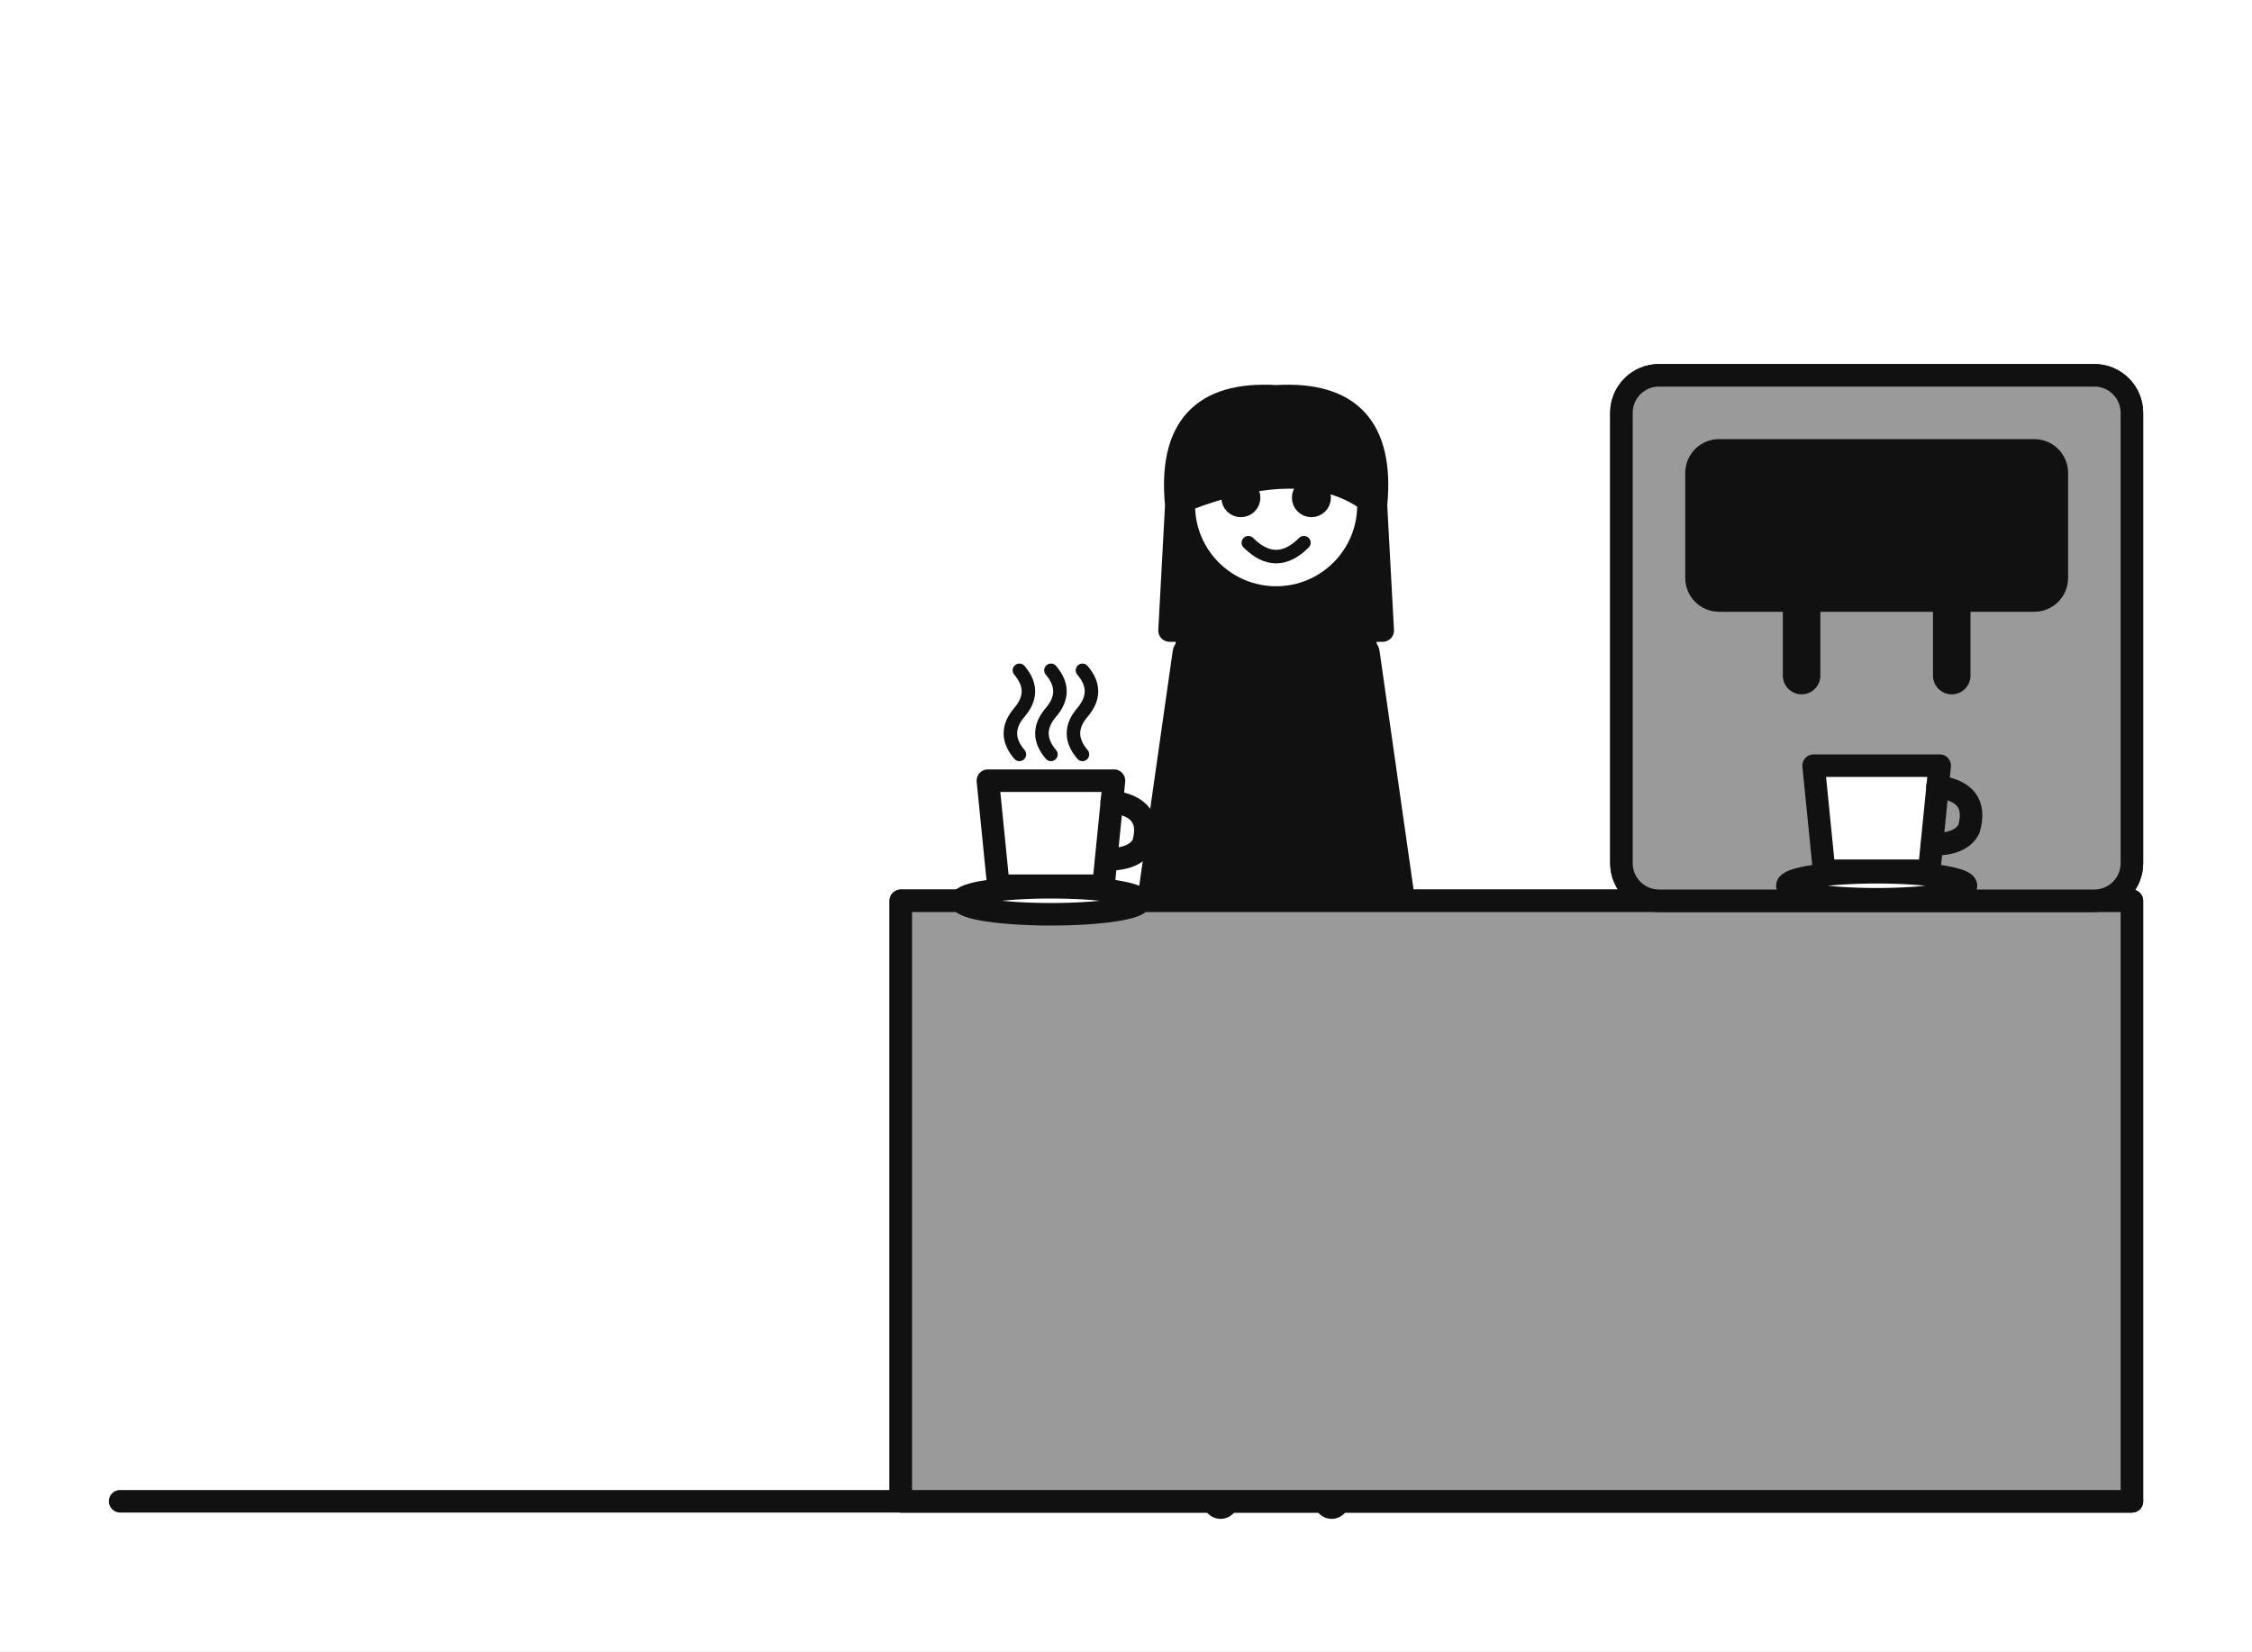
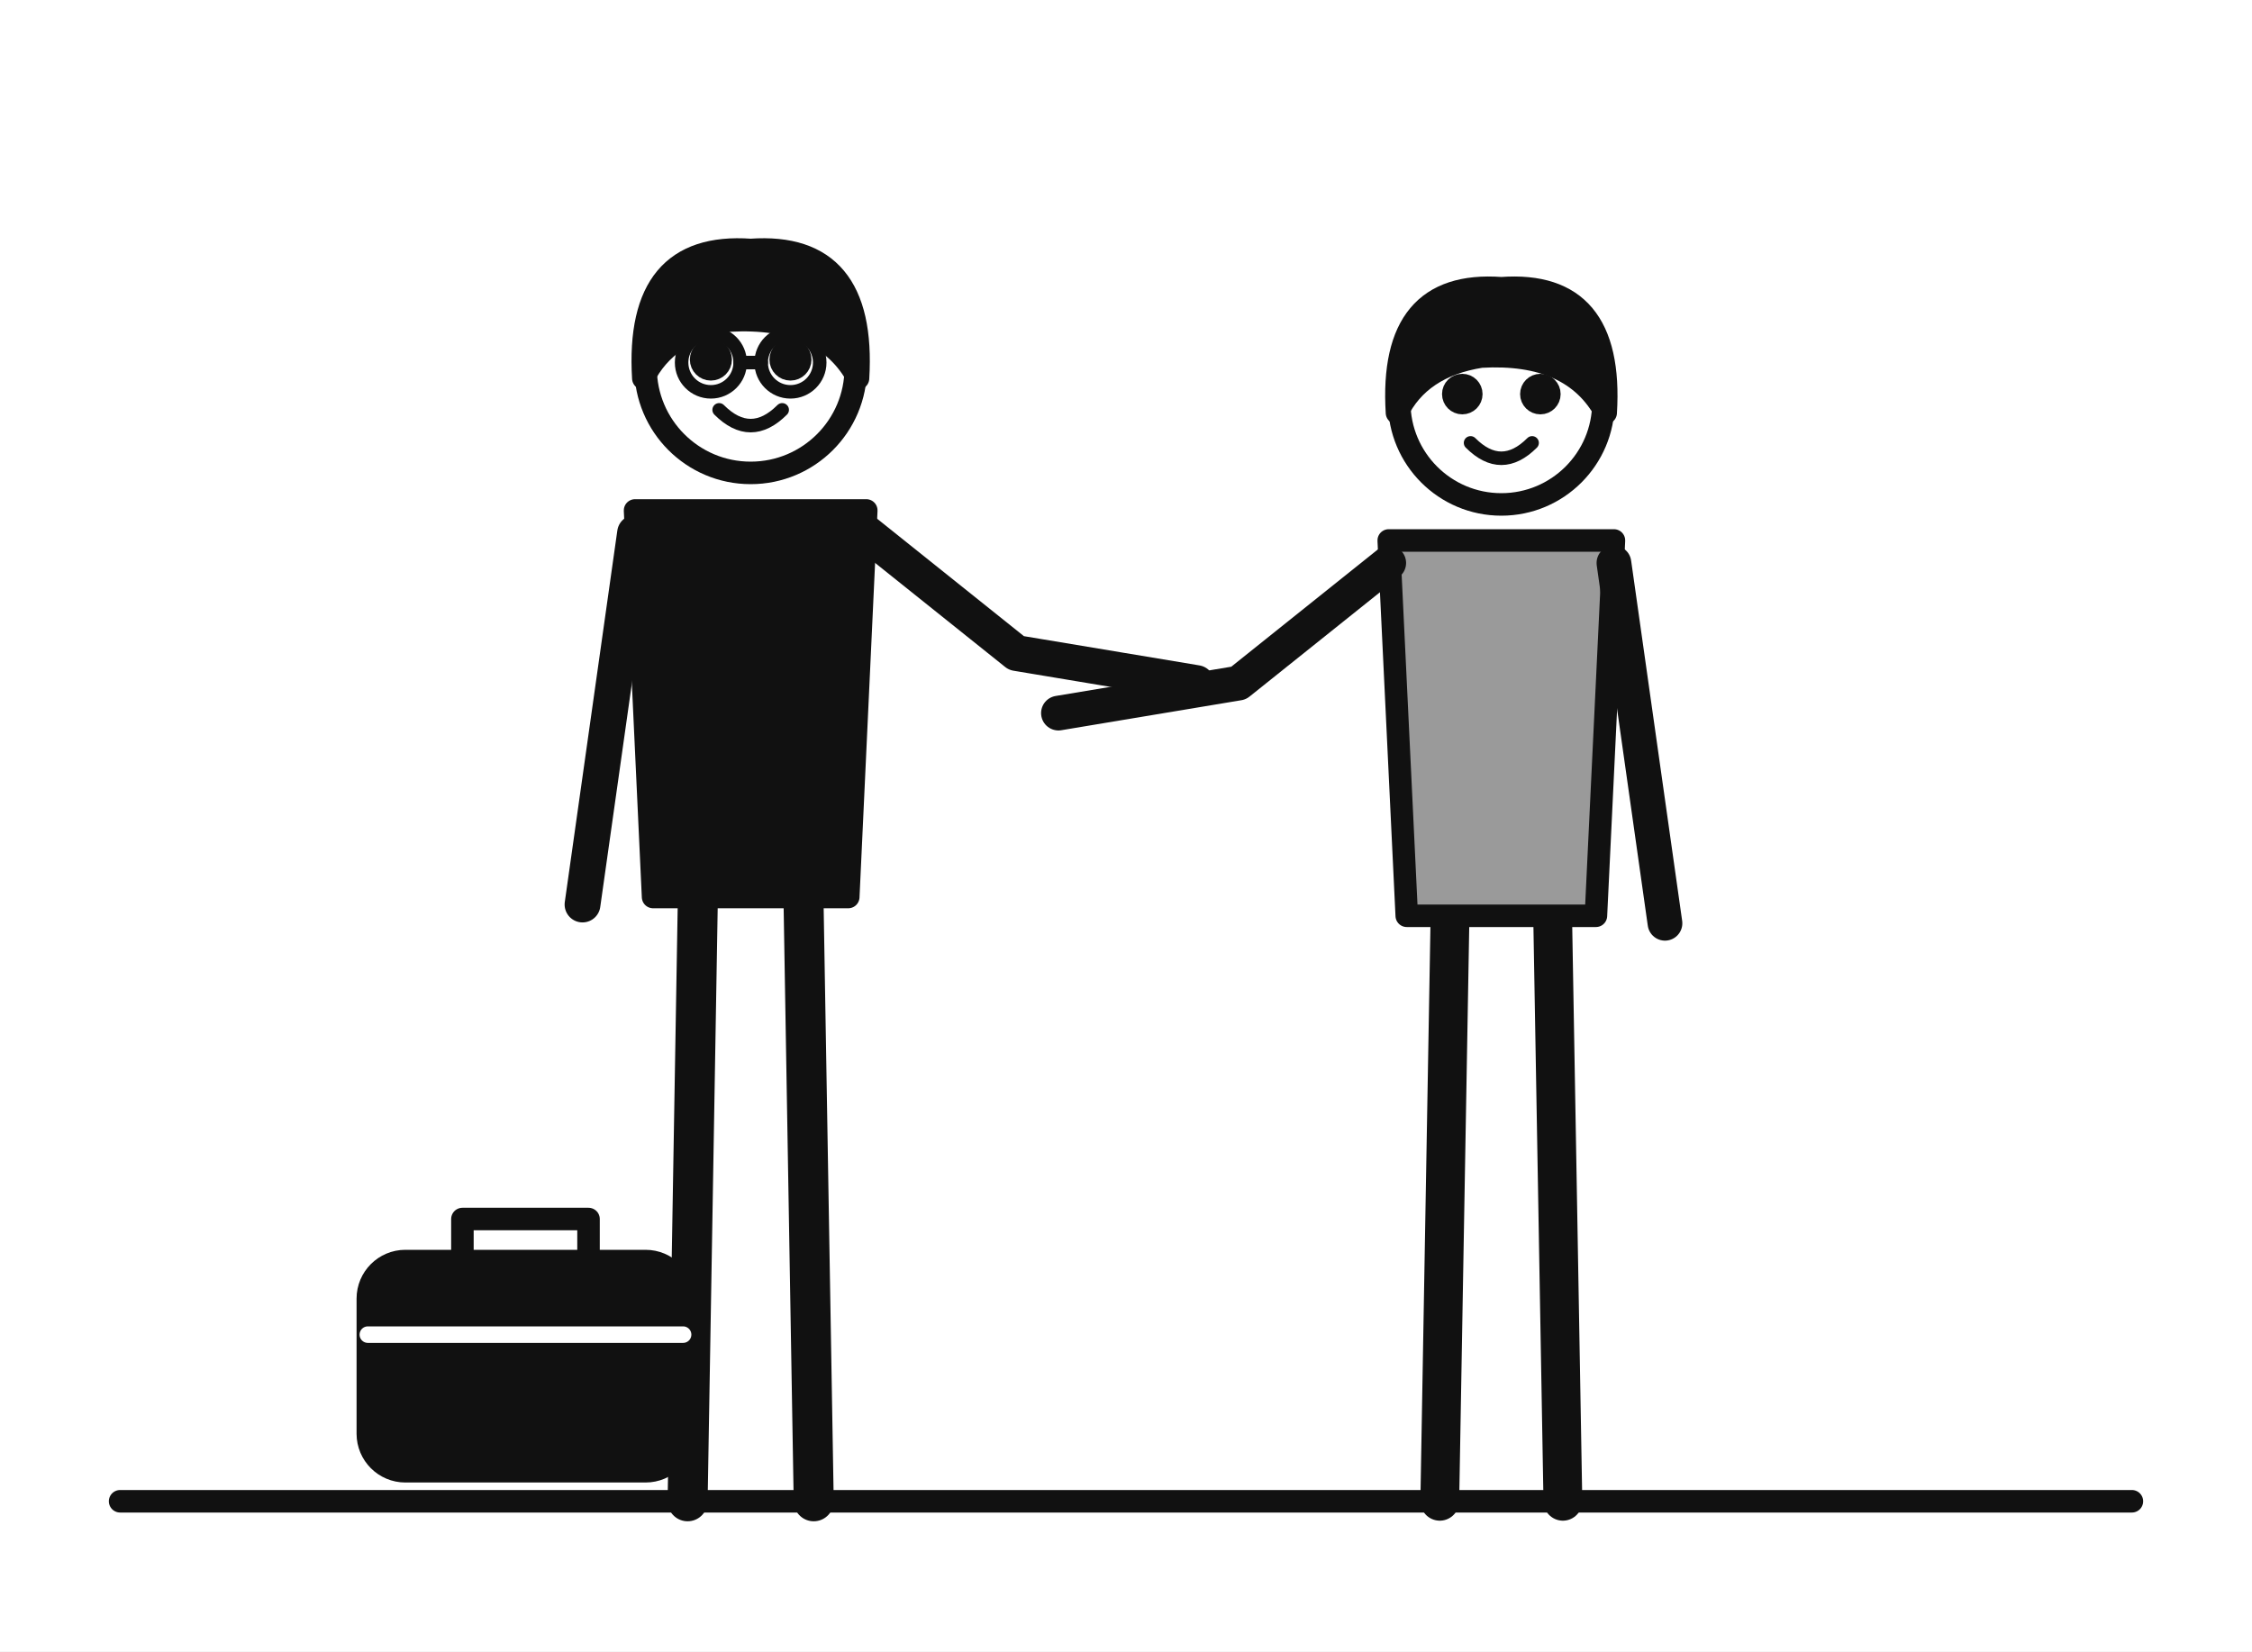
<svg xmlns="http://www.w3.org/2000/svg" viewBox="0 0 300 220">
  <style>.g{fill:none;stroke:#111;stroke-width:3;stroke-linecap:round;stroke-linejoin:round}.p{fill:#fff;stroke:#111;stroke-width:3;stroke-linejoin:round;stroke-linecap:round}.h{fill:#111;stroke:#111;stroke-width:3;stroke-linejoin:round;stroke-linecap:round}.a{fill:#9a9a9a;stroke:#111;stroke-width:3;stroke-linejoin:round;stroke-linecap:round}.t{fill:none;stroke:#111;stroke-width:1.8;stroke-linecap:round;stroke-linejoin:round}.w{fill:none;stroke:#fff;stroke-width:2.2;stroke-linecap:round}.m{fill:#d8342c;stroke:#111;stroke-width:3;stroke-linejoin:round}.hijau{fill:#3a9d4a;stroke:#111;stroke-width:3;stroke-linejoin:round}.biru{fill:#2f6fd6;stroke:#111;stroke-width:3;stroke-linejoin:round}.kuning{fill:#f2c230;stroke:#111;stroke-width:3;stroke-linejoin:round}.birutua{fill:#1c3470;stroke:#111;stroke-width:3;stroke-linejoin:round}.n{fill:#fff;stroke:none}text{font-family:'DFKai-SB','BiauKai','Kaiti TC','Noto Serif TC',serif;fill:#111}.d{font-family:'Segoe UI',Roboto,Arial,sans-serif;font-weight:700}</style>
  <rect width="300" height="220" fill="#fff" />
  <polyline class="g" points="16,200 284,200" />
-   <rect class="a" x="120" y="120" width="164" height="80" rx="0" />
-   <rect class="a" x="216" y="50" width="68" height="70" rx="5" />
-   <rect class="h" x="226" y="60" width="48" height="20" rx="3" />
-   <polyline class="g" points="240,80 240,90" style="stroke-width:5" />
-   <polyline class="g" points="260,80 260,90" style="stroke-width:5" />
-   <path class="p" d="M241.6 102 L258.4 102 L257 116 L243 116 Z" />
-   <path class="g" d="M258.1 104.8 q5.6 0.7 4.2 5.6 q-1 2.1 -4.9 2.1" />
-   <ellipse class="p" cx="250" cy="118" rx="11.9" ry="1.8" />
-   <polyline class="g" points="163.8,127.5 162.6,200" style="stroke-width:4.684" />
-   <polyline class="g" points="176.2,127.5 177.4,200" style="stroke-width:4.684" />
-   <polygon class="h" points="158.3,84 181.7,84 188.3,144.9 151.7,144.9" />
-   <polyline class="g" points="158.3,87 152.1,130.5" style="stroke-width:4.191" />
-   <polyline class="g" points="181.7,87 187.9,130.5" style="stroke-width:4.191" />
-   <path class="h" d="M156.7 67.3 Q155.2 51.9 170 52.8 Q184.8 51.9 183.3 67.3 L184.2 84 L155.8 84 Z" />
-   <circle class="p" cx="170" cy="67.3" r="12.3" />
-   <path class="h" d="M157.7 66.7 Q158.9 53.8 170 54.4 Q181.1 53.8 182.3 66.7 Q173.7 60.5 157.7 66.7 Z" />
-   <circle class="h" cx="165.3" cy="66.3" r="1.1" />
-   <circle class="h" cx="174.7" cy="66.3" r="1.1" />
-   <path class="t" d="M166.3 72.3 Q170 76 173.7 72.3" />
-   <rect class="a" x="120" y="120" width="164" height="80" rx="0" />
-   <rect class="a" x="216" y="50" width="68" height="70" rx="5" />
-   <rect class="h" x="226" y="60" width="48" height="20" rx="3" />
-   <polyline class="g" points="240,80 240,90" style="stroke-width:5" />
-   <polyline class="g" points="260,80 260,90" style="stroke-width:5" />
-   <path class="p" d="M241.6 102 L258.4 102 L257 116 L243 116 Z" />
-   <path class="g" d="M258.1 104.8 q5.6 0.7 4.2 5.6 q-1 2.1 -4.9 2.1" />
-   <ellipse class="p" cx="250" cy="118" rx="11.9" ry="1.8" />
-   <path class="p" d="M131.6 104 L148.4 104 L147 118 L133 118 Z" />
-   <path class="g" d="M148.1 106.8 q5.6 0.7 4.2 5.6 q-1 2.1 -4.9 2.1" />
-   <ellipse class="p" cx="140" cy="120" rx="11.9" ry="1.8" />
-   <path class="t" d="M135.8 100.5 q-2.4 -2.8 0 -5.6 q2.4 -2.8 0 -5.6 M140 100.5 q-2.4 -2.8 0 -5.6 q2.4 -2.8 0 -5.6 M144.2 100.5 q-2.4 -2.8 0 -5.6 q2.4 -2.8 0 -5.6 " />
+   <polyline class="g" points="93,117.5 91.6,200" style="stroke-width:5.33" />
+   <polyline class="g" points="107,117.5 108.4,200" style="stroke-width:5.33" />
+   <polygon class="h" points="84.6,68 115.4,68 113,119.5 87,119.5" />
+   <polyline class="g" points="84.6,71 77.6,120.5" style="stroke-width:4.769" />
+   <polyline class="g" points="115.4,71 135.4,87 159.4,91" style="stroke-width:4.769" />
+   <circle class="p" cx="100" cy="49" r="14" />
+   <path class="h" d="M85.7 50.4 Q84.6 32.2 100 33.3 Q115.4 32.2 114.3 50.4 Q109.8 42 97.2 42.7 Q88.8 44.1 85.7 50.4 Z" />
+   <circle class="h" cx="94.7" cy="47.9" r="1.3" />
+   <circle class="h" cx="105.3" cy="47.9" r="1.3" />
+   <path class="t" d="M95.8 54.6 Q100 58.8 104.2 54.6" />
+   <circle class="t" cx="94.7" cy="48.3" r="3.9" />
+   <circle class="t" cx="105.3" cy="48.3" r="3.9" />
+   <polyline class="t" points="98.6,48.3 101.4,48.3" />
+   <rect class="h" x="49" y="168" width="42" height="28" rx="5" />
+   <path class="g" d="M61.6 168 l0 -5.6 l16.8 0 l0 5.6" />
+   <polyline class="w" points="49,177.8 91,177.8" />
+   <polyline class="g" points="193.2,120 191.8,200" style="stroke-width:5.168" />
+   <polyline class="g" points="206.8,120 208.2,200" style="stroke-width:5.168" />
+   <polygon class="a" points="185,72 215,72 212.6,122 187.4,122" />
+   <polyline class="g" points="185,75 165,91 141,95" style="stroke-width:4.624" />
+   <polyline class="g" points="215,75 221.8,123" style="stroke-width:4.624" />
+   <circle class="p" cx="200" cy="53.6" r="13.6" />
+   <path class="h" d="M186.1 55 Q185 37.3 200 38.4 Q215 37.3 213.9 55 Q209.5 46.8 197.3 47.5 Q189.1 48.8 186.1 55 Z" />
+   <circle class="h" cx="194.8" cy="52.5" r="1.2" />
+   <circle class="h" cx="205.2" cy="52.5" r="1.2" />
+   <path class="t" d="M195.9 59 Q200 63.1 204.1 59" />
</svg>
